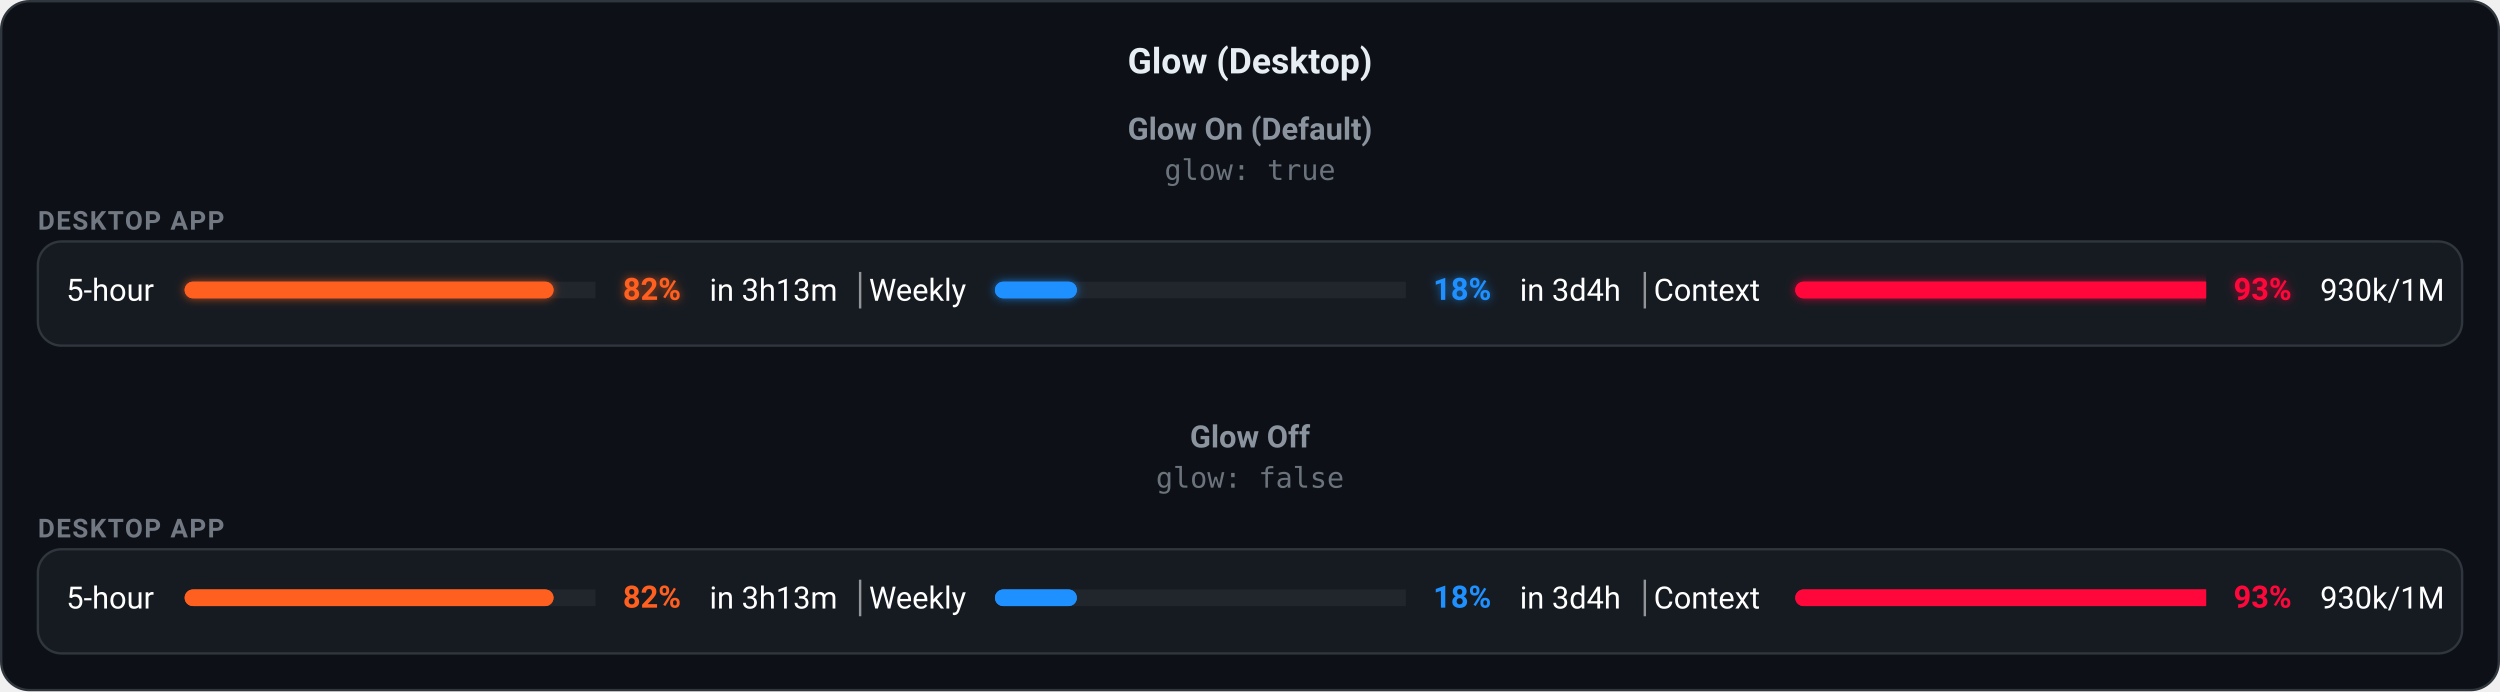
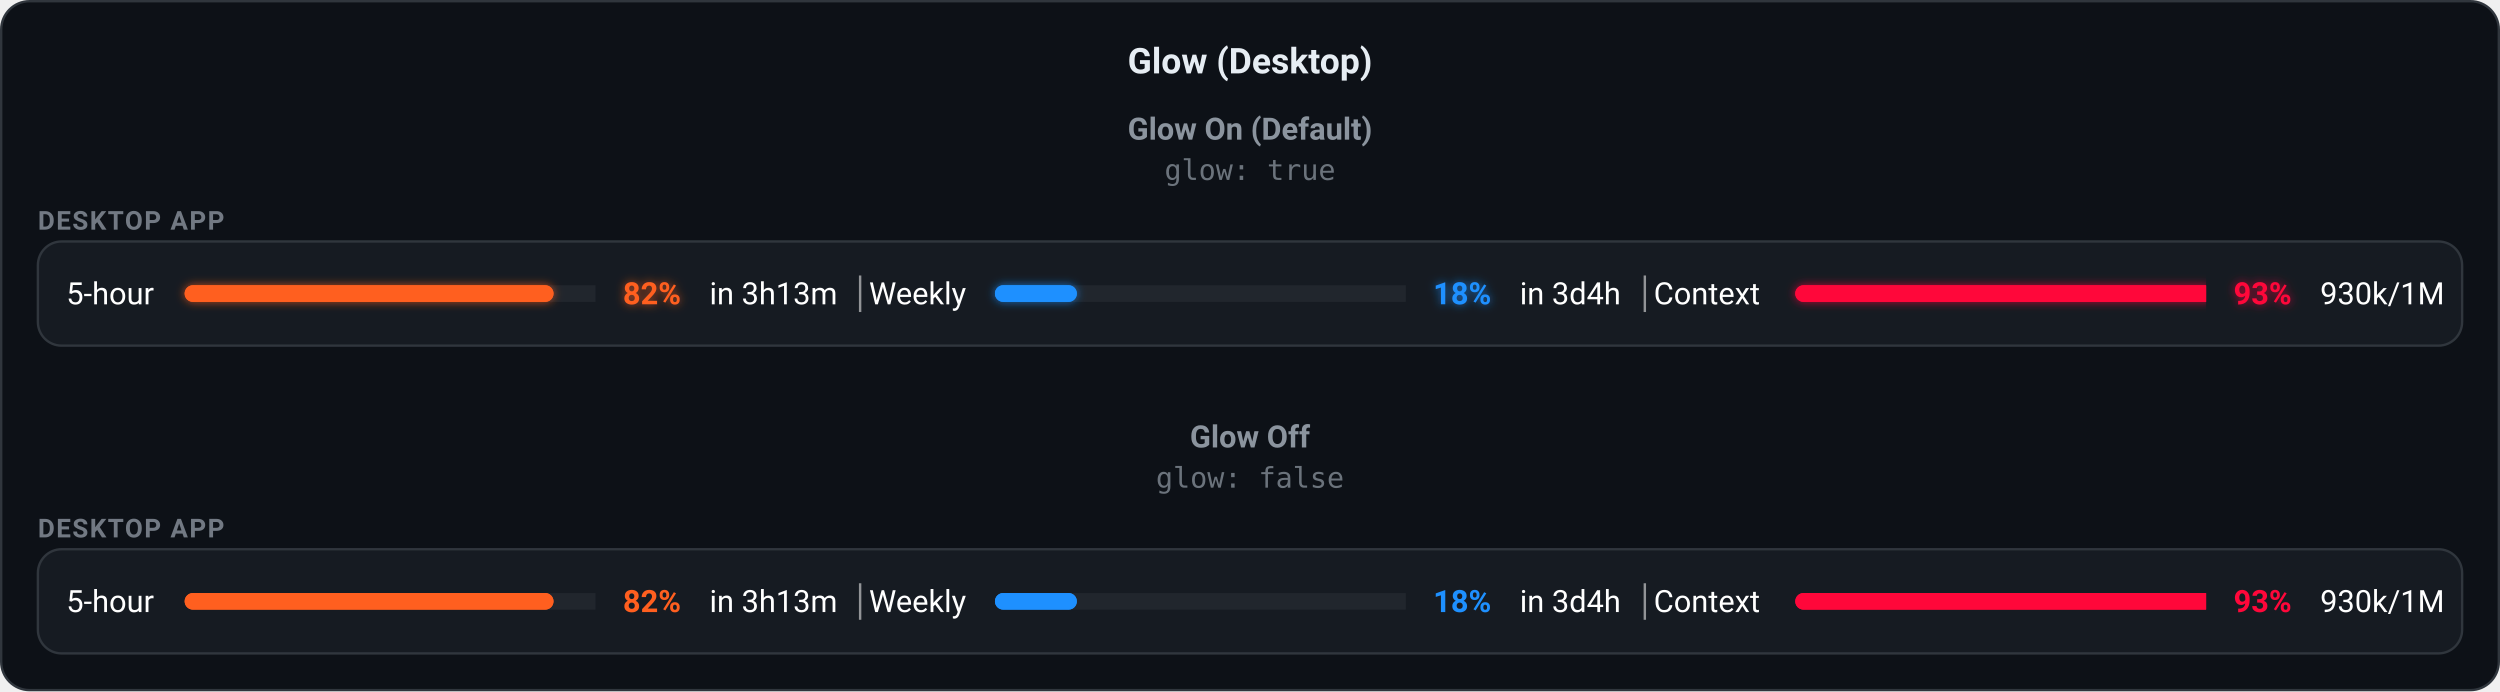
<svg xmlns="http://www.w3.org/2000/svg" width="1056" height="292" viewBox="0 0 1056 292">
  <rect x="0.5" y="0.5" width="1055" height="291" rx="12" fill="#0D1117" stroke="#30363D" />
  <text x="528" y="31" font-family="'Segoe UI', system-ui, -apple-system, Roboto, sans-serif" font-size="15" font-weight="600" fill="#E6EDF3" text-anchor="middle">Glow (Desktop)</text>
  <text x="528" y="59" font-family="'Segoe UI', system-ui, -apple-system, Roboto, sans-serif" font-size="13" font-weight="600" fill="#8B949E" text-anchor="middle">Glow On (Default)</text>
  <text x="528" y="76" font-family="'Cascadia Mono', 'JetBrains Mono', Consolas, 'DejaVu Sans Mono', monospace" font-size="12" fill="#8B949E" fill-opacity="0.75" text-anchor="middle" xml:space="preserve">glow: true</text>
  <text x="16" y="97" font-family="'Segoe UI', system-ui, -apple-system, Roboto, sans-serif" font-size="11" font-weight="600" letter-spacing="0.6" fill="#8B949E" fill-opacity="0.8">DESKTOP APP</text>
  <rect x="16" y="102" width="1024" height="44" rx="10" fill="#161B22" stroke="#30363D" />
-   <text x="28.00" y="127.05" font-family="'Segoe UI', system-ui, -apple-system, Roboto, sans-serif" font-size="13" fill="#FFFFFF" textLength="42.00" lengthAdjust="spacing" xml:space="preserve">5-hour </text>
+   <text x="28.00" y="128.55" font-family="'Segoe UI', system-ui, -apple-system, Roboto, sans-serif" font-size="13" fill="#FFFFFF" textLength="42.00" lengthAdjust="spacing" xml:space="preserve">5-hour </text>
  <svg x="70.00" y="114" width="181.53" height="20" overflow="hidden">
    <svg x="0.00" y="0" width="206.00" height="20" viewBox="0 0 309 30" preserveAspectRatio="xMinYMid meet">
      <defs>
        <filter id="r1" x="-100%" y="-200%" width="300%" height="500%">
          <feGaussianBlur stdDeviation="3" />
        </filter>
      </defs>
      <defs>
        <clipPath id="c1">
-           <rect x="12" y="7.5" width="233.70" height="10.5" rx="5.25" />
-         </clipPath>
-       </defs>
-       <rect data-role="track" x="12" y="7.5" width="285" height="10.5" rx="5.25" fill="#21262D" />
+           <rect x="12" y="9.75" width="233.70" height="10.5" rx="5.25" />
+         </clipPath>
+       </defs>
+       <rect data-role="track" x="12" y="9.75" width="285" height="10.5" rx="5.25" fill="#21262D" />
      <g filter="url(#r1)" opacity="0.7">
        <g clip-path="url(#c1)">
-           <rect data-role="slice-halo-tip" x="12" y="7.5" width="233.70" height="10.5" fill="#FF5F1F" />
-           <rect data-role="slice-halo" x="12.00" y="7.5" width="233.70" height="10.5" fill="#FF5F1F" data-grow="82.0" />
+           <rect data-role="slice-halo-tip" x="12" y="9.75" width="233.70" height="10.5" fill="#FF5F1F" />
+           <rect data-role="slice-halo" x="12.00" y="9.75" width="233.70" height="10.5" fill="#FF5F1F" data-grow="82.0" />
        </g>
      </g>
      <g clip-path="url(#c1)">
-         <rect data-role="slice-tip" x="12" y="7.5" width="233.70" height="10.5" fill="#FF5F1F" />
-         <rect data-role="slice" x="12.00" y="7.5" width="233.70" height="10.5" fill="#FF5F1F" data-grow="82.0" />
+         <rect data-role="slice-tip" x="12" y="9.75" width="233.70" height="10.5" fill="#FF5F1F" />
+         <rect data-role="slice" x="12.00" y="9.75" width="233.70" height="10.5" fill="#FF5F1F" data-grow="82.0" />
      </g>
    </svg>
  </svg>
  <svg x="255.13" y="114" width="41.33" height="20" viewBox="0 0 62 30" preserveAspectRatio="xMinYMid meet">
    <defs>
      <filter id="r2" x="-100%" y="-200%" width="300%" height="500%">
        <feGaussianBlur stdDeviation="3" />
      </filter>
    </defs>
-     <text data-role="pct-halo" x="12" y="19.0" font-family="system-ui, -apple-system, 'Segoe UI', Roboto, sans-serif" font-size="19.5" font-weight="700" fill="#FF5F1F" filter="url(#r2)" opacity="0.7">82%</text>
-     <text data-role="pct" x="12" y="19.0" font-family="system-ui, -apple-system, 'Segoe UI', Roboto, sans-serif" font-size="19.5" font-weight="700" fill="#FF5F1F">82%</text>
-   </svg>
-   <text x="296.47" y="127.05" font-family="'Segoe UI', system-ui, -apple-system, Roboto, sans-serif" font-size="13" fill="#FFFFFF" textLength="58.80" lengthAdjust="spacing" xml:space="preserve"> in 3h13m</text>
-   <text x="355.27" y="127.05" font-family="'Segoe UI', system-ui, -apple-system, Roboto, sans-serif" font-size="13" fill="#929497" textLength="11.80" lengthAdjust="spacing" xml:space="preserve"> │ </text>
-   <text x="367.07" y="127.05" font-family="'Segoe UI', system-ui, -apple-system, Roboto, sans-serif" font-size="13" fill="#FFFFFF" textLength="45.20" lengthAdjust="spacing" xml:space="preserve">Weekly </text>
+     <text data-role="pct-halo" x="12" y="21.8" font-family="system-ui, -apple-system, 'Segoe UI', Roboto, sans-serif" font-size="19.5" font-weight="700" fill="#FF5F1F" filter="url(#r2)" opacity="0.7">82%</text>
+     <text data-role="pct" x="12" y="21.8" font-family="system-ui, -apple-system, 'Segoe UI', Roboto, sans-serif" font-size="19.5" font-weight="700" fill="#FF5F1F">82%</text>
+   </svg>
+   <text x="296.47" y="128.55" font-family="'Segoe UI', system-ui, -apple-system, Roboto, sans-serif" font-size="13" fill="#FFFFFF" textLength="58.80" lengthAdjust="spacing" xml:space="preserve"> in 3h13m</text>
+   <text x="355.27" y="128.55" font-family="'Segoe UI', system-ui, -apple-system, Roboto, sans-serif" font-size="13" fill="#929497" textLength="11.80" lengthAdjust="spacing" xml:space="preserve"> │ </text>
+   <text x="367.07" y="128.55" font-family="'Segoe UI', system-ui, -apple-system, Roboto, sans-serif" font-size="13" fill="#FFFFFF" textLength="45.20" lengthAdjust="spacing" xml:space="preserve">Weekly </text>
  <svg x="412.27" y="114" width="181.53" height="20" overflow="hidden">
    <svg x="0.00" y="0" width="206.00" height="20" viewBox="0 0 309 30" preserveAspectRatio="xMinYMid meet">
      <defs>
        <filter id="r3" x="-100%" y="-200%" width="300%" height="500%">
          <feGaussianBlur stdDeviation="3" />
        </filter>
      </defs>
      <defs>
        <clipPath id="c3">
-           <rect x="12" y="7.5" width="51.87" height="10.5" rx="5.25" />
-         </clipPath>
-       </defs>
-       <rect data-role="track" x="12" y="7.5" width="285" height="10.5" rx="5.25" fill="#21262D" />
+           <rect x="12" y="9.75" width="51.87" height="10.5" rx="5.25" />
+         </clipPath>
+       </defs>
+       <rect data-role="track" x="12" y="9.75" width="285" height="10.5" rx="5.25" fill="#21262D" />
      <g filter="url(#r3)" opacity="0.7">
        <g clip-path="url(#c3)">
-           <rect data-role="slice-halo-tip" x="12" y="7.5" width="51.87" height="10.5" fill="#1E90FF" />
-           <rect data-role="slice-halo" x="12.00" y="7.5" width="51.87" height="10.5" fill="#1E90FF" data-grow="18.2" />
+           <rect data-role="slice-halo-tip" x="12" y="9.75" width="51.87" height="10.5" fill="#1E90FF" />
+           <rect data-role="slice-halo" x="12.00" y="9.75" width="51.87" height="10.5" fill="#1E90FF" data-grow="18.2" />
        </g>
      </g>
      <g clip-path="url(#c3)">
-         <rect data-role="slice-tip" x="12" y="7.5" width="51.87" height="10.5" fill="#1E90FF" />
-         <rect data-role="slice" x="12.00" y="7.5" width="51.87" height="10.5" fill="#1E90FF" data-grow="18.2" />
+         <rect data-role="slice-tip" x="12" y="9.75" width="51.87" height="10.5" fill="#1E90FF" />
+         <rect data-role="slice" x="12.00" y="9.75" width="51.87" height="10.5" fill="#1E90FF" data-grow="18.2" />
      </g>
    </svg>
  </svg>
  <svg x="597.40" y="114" width="41.33" height="20" viewBox="0 0 62 30" preserveAspectRatio="xMinYMid meet">
    <defs>
      <filter id="r4" x="-100%" y="-200%" width="300%" height="500%">
        <feGaussianBlur stdDeviation="3" />
      </filter>
    </defs>
-     <text data-role="pct-halo" x="12" y="19.0" font-family="system-ui, -apple-system, 'Segoe UI', Roboto, sans-serif" font-size="19.5" font-weight="700" fill="#1E90FF" filter="url(#r4)" opacity="0.7">18%</text>
-     <text data-role="pct" x="12" y="19.0" font-family="system-ui, -apple-system, 'Segoe UI', Roboto, sans-serif" font-size="19.5" font-weight="700" fill="#1E90FF">18%</text>
-   </svg>
-   <text x="638.73" y="127.05" font-family="'Segoe UI', system-ui, -apple-system, Roboto, sans-serif" font-size="13" fill="#FFFFFF" textLength="48.00" lengthAdjust="spacing" xml:space="preserve"> in 3d4h</text>
-   <text x="686.73" y="127.05" font-family="'Segoe UI', system-ui, -apple-system, Roboto, sans-serif" font-size="13" fill="#929497" textLength="11.80" lengthAdjust="spacing" xml:space="preserve"> │ </text>
-   <text x="698.53" y="127.05" font-family="'Segoe UI', system-ui, -apple-system, Roboto, sans-serif" font-size="13" fill="#FFFFFF" textLength="51.80" lengthAdjust="spacing" xml:space="preserve">Context </text>
+     <text data-role="pct-halo" x="12" y="21.8" font-family="system-ui, -apple-system, 'Segoe UI', Roboto, sans-serif" font-size="19.5" font-weight="700" fill="#1E90FF" filter="url(#r4)" opacity="0.7">18%</text>
+     <text data-role="pct" x="12" y="21.8" font-family="system-ui, -apple-system, 'Segoe UI', Roboto, sans-serif" font-size="19.5" font-weight="700" fill="#1E90FF">18%</text>
+   </svg>
+   <text x="638.73" y="128.55" font-family="'Segoe UI', system-ui, -apple-system, Roboto, sans-serif" font-size="13" fill="#FFFFFF" textLength="48.00" lengthAdjust="spacing" xml:space="preserve"> in 3d4h</text>
+   <text x="686.73" y="128.55" font-family="'Segoe UI', system-ui, -apple-system, Roboto, sans-serif" font-size="13" fill="#929497" textLength="11.80" lengthAdjust="spacing" xml:space="preserve"> │ </text>
+   <text x="698.53" y="128.55" font-family="'Segoe UI', system-ui, -apple-system, Roboto, sans-serif" font-size="13" fill="#FFFFFF" textLength="51.80" lengthAdjust="spacing" xml:space="preserve">Context </text>
  <svg x="750.33" y="114" width="181.53" height="20" overflow="hidden">
    <svg x="0.00" y="0" width="206.00" height="20" viewBox="0 0 309 30" preserveAspectRatio="xMinYMid meet">
      <defs>
        <filter id="r5" x="-100%" y="-200%" width="300%" height="500%">
          <feGaussianBlur stdDeviation="3" />
        </filter>
      </defs>
      <defs>
        <clipPath id="c5">
-           <rect x="12" y="7.5" width="265.05" height="10.5" rx="5.25" />
-         </clipPath>
-       </defs>
-       <rect data-role="track" x="12" y="7.5" width="285" height="10.5" rx="5.25" fill="#21262D" />
+           <rect x="12" y="9.75" width="265.05" height="10.5" rx="5.25" />
+         </clipPath>
+       </defs>
+       <rect data-role="track" x="12" y="9.75" width="285" height="10.5" rx="5.25" fill="#21262D" />
      <g filter="url(#r5)" opacity="0.7">
        <g clip-path="url(#c5)">
-           <rect data-role="slice-halo-tip" x="12" y="7.5" width="265.05" height="10.5" fill="#FF073A" />
-           <rect data-role="slice-halo" x="12.00" y="7.5" width="265.05" height="10.5" fill="#FF073A" data-grow="93.0" />
+           <rect data-role="slice-halo-tip" x="12" y="9.75" width="265.05" height="10.5" fill="#FF073A" />
+           <rect data-role="slice-halo" x="12.00" y="9.75" width="265.05" height="10.5" fill="#FF073A" data-grow="93.0" />
        </g>
      </g>
      <g clip-path="url(#c5)">
-         <rect data-role="slice-tip" x="12" y="7.5" width="265.05" height="10.5" fill="#FF073A" />
-         <rect data-role="slice" x="12.00" y="7.5" width="265.05" height="10.5" fill="#FF073A" data-grow="93.0" />
+         <rect data-role="slice-tip" x="12" y="9.75" width="265.05" height="10.5" fill="#FF073A" />
+         <rect data-role="slice" x="12.00" y="9.75" width="265.05" height="10.5" fill="#FF073A" data-grow="93.0" />
      </g>
    </svg>
  </svg>
  <svg x="935.47" y="114" width="41.33" height="20" viewBox="0 0 62 30" preserveAspectRatio="xMinYMid meet">
    <defs>
      <filter id="r6" x="-100%" y="-200%" width="300%" height="500%">
        <feGaussianBlur stdDeviation="3" />
      </filter>
    </defs>
-     <text data-role="pct-halo" x="12" y="19.0" font-family="system-ui, -apple-system, 'Segoe UI', Roboto, sans-serif" font-size="19.5" font-weight="700" fill="#FF073A" filter="url(#r6)" opacity="0.7">93%</text>
-     <text data-role="pct" x="12" y="19.0" font-family="system-ui, -apple-system, 'Segoe UI', Roboto, sans-serif" font-size="19.5" font-weight="700" fill="#FF073A">93%</text>
-   </svg>
-   <text x="976.80" y="127.05" font-family="'Segoe UI', system-ui, -apple-system, Roboto, sans-serif" font-size="13" fill="#FFFFFF" textLength="51.20" lengthAdjust="spacing" xml:space="preserve"> 930k/1M</text>
+     <text data-role="pct-halo" x="12" y="21.8" font-family="system-ui, -apple-system, 'Segoe UI', Roboto, sans-serif" font-size="19.5" font-weight="700" fill="#FF073A" filter="url(#r6)" opacity="0.7">93%</text>
+     <text data-role="pct" x="12" y="21.8" font-family="system-ui, -apple-system, 'Segoe UI', Roboto, sans-serif" font-size="19.5" font-weight="700" fill="#FF073A">93%</text>
+   </svg>
+   <text x="976.80" y="128.55" font-family="'Segoe UI', system-ui, -apple-system, Roboto, sans-serif" font-size="13" fill="#FFFFFF" textLength="51.20" lengthAdjust="spacing" xml:space="preserve"> 930k/1M</text>
  <text x="528" y="189" font-family="'Segoe UI', system-ui, -apple-system, Roboto, sans-serif" font-size="13" font-weight="600" fill="#8B949E" text-anchor="middle">Glow Off</text>
  <text x="528" y="206" font-family="'Cascadia Mono', 'JetBrains Mono', Consolas, 'DejaVu Sans Mono', monospace" font-size="12" fill="#8B949E" fill-opacity="0.75" text-anchor="middle" xml:space="preserve">glow: false</text>
  <text x="16" y="227" font-family="'Segoe UI', system-ui, -apple-system, Roboto, sans-serif" font-size="11" font-weight="600" letter-spacing="0.6" fill="#8B949E" fill-opacity="0.8">DESKTOP APP</text>
  <rect x="16" y="232" width="1024" height="44" rx="10" fill="#161B22" stroke="#30363D" />
-   <text x="28.00" y="257.05" font-family="'Segoe UI', system-ui, -apple-system, Roboto, sans-serif" font-size="13" fill="#FFFFFF" textLength="42.00" lengthAdjust="spacing" xml:space="preserve">5-hour </text>
+   <text x="28.00" y="258.55" font-family="'Segoe UI', system-ui, -apple-system, Roboto, sans-serif" font-size="13" fill="#FFFFFF" textLength="42.00" lengthAdjust="spacing" xml:space="preserve">5-hour </text>
  <svg x="70.00" y="244" width="181.53" height="20" overflow="hidden">
    <svg x="0.00" y="0" width="206.00" height="20" viewBox="0 0 309 30" preserveAspectRatio="xMinYMid meet">
      <defs>
        <filter id="r7" x="-100%" y="-200%" width="300%" height="500%">
          <feGaussianBlur stdDeviation="3" />
        </filter>
      </defs>
      <defs>
        <clipPath id="c7">
-           <rect x="12" y="7.5" width="233.70" height="10.5" rx="5.25" />
-         </clipPath>
-       </defs>
-       <rect data-role="track" x="12" y="7.5" width="285" height="10.5" rx="5.25" fill="#21262D" />
+           <rect x="12" y="9.75" width="233.70" height="10.5" rx="5.25" />
+         </clipPath>
+       </defs>
+       <rect data-role="track" x="12" y="9.75" width="285" height="10.5" rx="5.25" fill="#21262D" />
      <g clip-path="url(#c7)">
-         <rect data-role="slice-tip" x="12" y="7.5" width="233.70" height="10.5" fill="#FF5F1F" />
-         <rect data-role="slice" x="12.00" y="7.5" width="233.70" height="10.5" fill="#FF5F1F" data-grow="82.0" />
+         <rect data-role="slice-tip" x="12" y="9.75" width="233.70" height="10.5" fill="#FF5F1F" />
+         <rect data-role="slice" x="12.00" y="9.75" width="233.70" height="10.5" fill="#FF5F1F" data-grow="82.0" />
      </g>
    </svg>
  </svg>
  <svg x="255.13" y="244" width="41.33" height="20" viewBox="0 0 62 30" preserveAspectRatio="xMinYMid meet">
    <defs>
      <filter id="r8" x="-100%" y="-200%" width="300%" height="500%">
        <feGaussianBlur stdDeviation="3" />
      </filter>
    </defs>
-     <text data-role="pct" x="12" y="19.0" font-family="system-ui, -apple-system, 'Segoe UI', Roboto, sans-serif" font-size="19.5" font-weight="700" fill="#FF5F1F">82%</text>
-   </svg>
-   <text x="296.47" y="257.05" font-family="'Segoe UI', system-ui, -apple-system, Roboto, sans-serif" font-size="13" fill="#FFFFFF" textLength="58.80" lengthAdjust="spacing" xml:space="preserve"> in 3h13m</text>
-   <text x="355.27" y="257.05" font-family="'Segoe UI', system-ui, -apple-system, Roboto, sans-serif" font-size="13" fill="#929497" textLength="11.80" lengthAdjust="spacing" xml:space="preserve"> │ </text>
-   <text x="367.07" y="257.05" font-family="'Segoe UI', system-ui, -apple-system, Roboto, sans-serif" font-size="13" fill="#FFFFFF" textLength="45.20" lengthAdjust="spacing" xml:space="preserve">Weekly </text>
+     <text data-role="pct" x="12" y="21.8" font-family="system-ui, -apple-system, 'Segoe UI', Roboto, sans-serif" font-size="19.5" font-weight="700" fill="#FF5F1F">82%</text>
+   </svg>
+   <text x="296.47" y="258.55" font-family="'Segoe UI', system-ui, -apple-system, Roboto, sans-serif" font-size="13" fill="#FFFFFF" textLength="58.80" lengthAdjust="spacing" xml:space="preserve"> in 3h13m</text>
+   <text x="355.27" y="258.55" font-family="'Segoe UI', system-ui, -apple-system, Roboto, sans-serif" font-size="13" fill="#929497" textLength="11.80" lengthAdjust="spacing" xml:space="preserve"> │ </text>
+   <text x="367.07" y="258.55" font-family="'Segoe UI', system-ui, -apple-system, Roboto, sans-serif" font-size="13" fill="#FFFFFF" textLength="45.20" lengthAdjust="spacing" xml:space="preserve">Weekly </text>
  <svg x="412.27" y="244" width="181.53" height="20" overflow="hidden">
    <svg x="0.00" y="0" width="206.00" height="20" viewBox="0 0 309 30" preserveAspectRatio="xMinYMid meet">
      <defs>
        <filter id="r9" x="-100%" y="-200%" width="300%" height="500%">
          <feGaussianBlur stdDeviation="3" />
        </filter>
      </defs>
      <defs>
        <clipPath id="c9">
-           <rect x="12" y="7.5" width="51.87" height="10.5" rx="5.25" />
-         </clipPath>
-       </defs>
-       <rect data-role="track" x="12" y="7.5" width="285" height="10.5" rx="5.25" fill="#21262D" />
+           <rect x="12" y="9.75" width="51.87" height="10.5" rx="5.25" />
+         </clipPath>
+       </defs>
+       <rect data-role="track" x="12" y="9.75" width="285" height="10.5" rx="5.25" fill="#21262D" />
      <g clip-path="url(#c9)">
-         <rect data-role="slice-tip" x="12" y="7.5" width="51.87" height="10.5" fill="#1E90FF" />
-         <rect data-role="slice" x="12.00" y="7.5" width="51.87" height="10.5" fill="#1E90FF" data-grow="18.2" />
+         <rect data-role="slice-tip" x="12" y="9.75" width="51.87" height="10.5" fill="#1E90FF" />
+         <rect data-role="slice" x="12.00" y="9.75" width="51.87" height="10.5" fill="#1E90FF" data-grow="18.2" />
      </g>
    </svg>
  </svg>
  <svg x="597.40" y="244" width="41.33" height="20" viewBox="0 0 62 30" preserveAspectRatio="xMinYMid meet">
    <defs>
      <filter id="r10" x="-100%" y="-200%" width="300%" height="500%">
        <feGaussianBlur stdDeviation="3" />
      </filter>
    </defs>
-     <text data-role="pct" x="12" y="19.0" font-family="system-ui, -apple-system, 'Segoe UI', Roboto, sans-serif" font-size="19.5" font-weight="700" fill="#1E90FF">18%</text>
-   </svg>
-   <text x="638.73" y="257.05" font-family="'Segoe UI', system-ui, -apple-system, Roboto, sans-serif" font-size="13" fill="#FFFFFF" textLength="48.00" lengthAdjust="spacing" xml:space="preserve"> in 3d4h</text>
-   <text x="686.73" y="257.05" font-family="'Segoe UI', system-ui, -apple-system, Roboto, sans-serif" font-size="13" fill="#929497" textLength="11.80" lengthAdjust="spacing" xml:space="preserve"> │ </text>
-   <text x="698.53" y="257.05" font-family="'Segoe UI', system-ui, -apple-system, Roboto, sans-serif" font-size="13" fill="#FFFFFF" textLength="51.80" lengthAdjust="spacing" xml:space="preserve">Context </text>
+     <text data-role="pct" x="12" y="21.8" font-family="system-ui, -apple-system, 'Segoe UI', Roboto, sans-serif" font-size="19.5" font-weight="700" fill="#1E90FF">18%</text>
+   </svg>
+   <text x="638.73" y="258.55" font-family="'Segoe UI', system-ui, -apple-system, Roboto, sans-serif" font-size="13" fill="#FFFFFF" textLength="48.00" lengthAdjust="spacing" xml:space="preserve"> in 3d4h</text>
+   <text x="686.73" y="258.55" font-family="'Segoe UI', system-ui, -apple-system, Roboto, sans-serif" font-size="13" fill="#929497" textLength="11.80" lengthAdjust="spacing" xml:space="preserve"> │ </text>
+   <text x="698.53" y="258.55" font-family="'Segoe UI', system-ui, -apple-system, Roboto, sans-serif" font-size="13" fill="#FFFFFF" textLength="51.80" lengthAdjust="spacing" xml:space="preserve">Context </text>
  <svg x="750.33" y="244" width="181.53" height="20" overflow="hidden">
    <svg x="0.00" y="0" width="206.00" height="20" viewBox="0 0 309 30" preserveAspectRatio="xMinYMid meet">
      <defs>
        <filter id="r11" x="-100%" y="-200%" width="300%" height="500%">
          <feGaussianBlur stdDeviation="3" />
        </filter>
      </defs>
      <defs>
        <clipPath id="c11">
-           <rect x="12" y="7.5" width="265.05" height="10.5" rx="5.25" />
-         </clipPath>
-       </defs>
-       <rect data-role="track" x="12" y="7.5" width="285" height="10.5" rx="5.25" fill="#21262D" />
+           <rect x="12" y="9.75" width="265.05" height="10.5" rx="5.25" />
+         </clipPath>
+       </defs>
+       <rect data-role="track" x="12" y="9.75" width="285" height="10.5" rx="5.25" fill="#21262D" />
      <g clip-path="url(#c11)">
-         <rect data-role="slice-tip" x="12" y="7.5" width="265.05" height="10.5" fill="#FF073A" />
-         <rect data-role="slice" x="12.00" y="7.5" width="265.05" height="10.5" fill="#FF073A" data-grow="93.0" />
+         <rect data-role="slice-tip" x="12" y="9.75" width="265.05" height="10.5" fill="#FF073A" />
+         <rect data-role="slice" x="12.00" y="9.75" width="265.05" height="10.5" fill="#FF073A" data-grow="93.0" />
      </g>
    </svg>
  </svg>
  <svg x="935.47" y="244" width="41.33" height="20" viewBox="0 0 62 30" preserveAspectRatio="xMinYMid meet">
    <defs>
      <filter id="r12" x="-100%" y="-200%" width="300%" height="500%">
        <feGaussianBlur stdDeviation="3" />
      </filter>
    </defs>
-     <text data-role="pct" x="12" y="19.0" font-family="system-ui, -apple-system, 'Segoe UI', Roboto, sans-serif" font-size="19.5" font-weight="700" fill="#FF073A">93%</text>
-   </svg>
-   <text x="976.80" y="257.05" font-family="'Segoe UI', system-ui, -apple-system, Roboto, sans-serif" font-size="13" fill="#FFFFFF" textLength="51.20" lengthAdjust="spacing" xml:space="preserve"> 930k/1M</text>
+     <text data-role="pct" x="12" y="21.8" font-family="system-ui, -apple-system, 'Segoe UI', Roboto, sans-serif" font-size="19.5" font-weight="700" fill="#FF073A">93%</text>
+   </svg>
+   <text x="976.80" y="258.55" font-family="'Segoe UI', system-ui, -apple-system, Roboto, sans-serif" font-size="13" fill="#FFFFFF" textLength="51.20" lengthAdjust="spacing" xml:space="preserve"> 930k/1M</text>
</svg>
